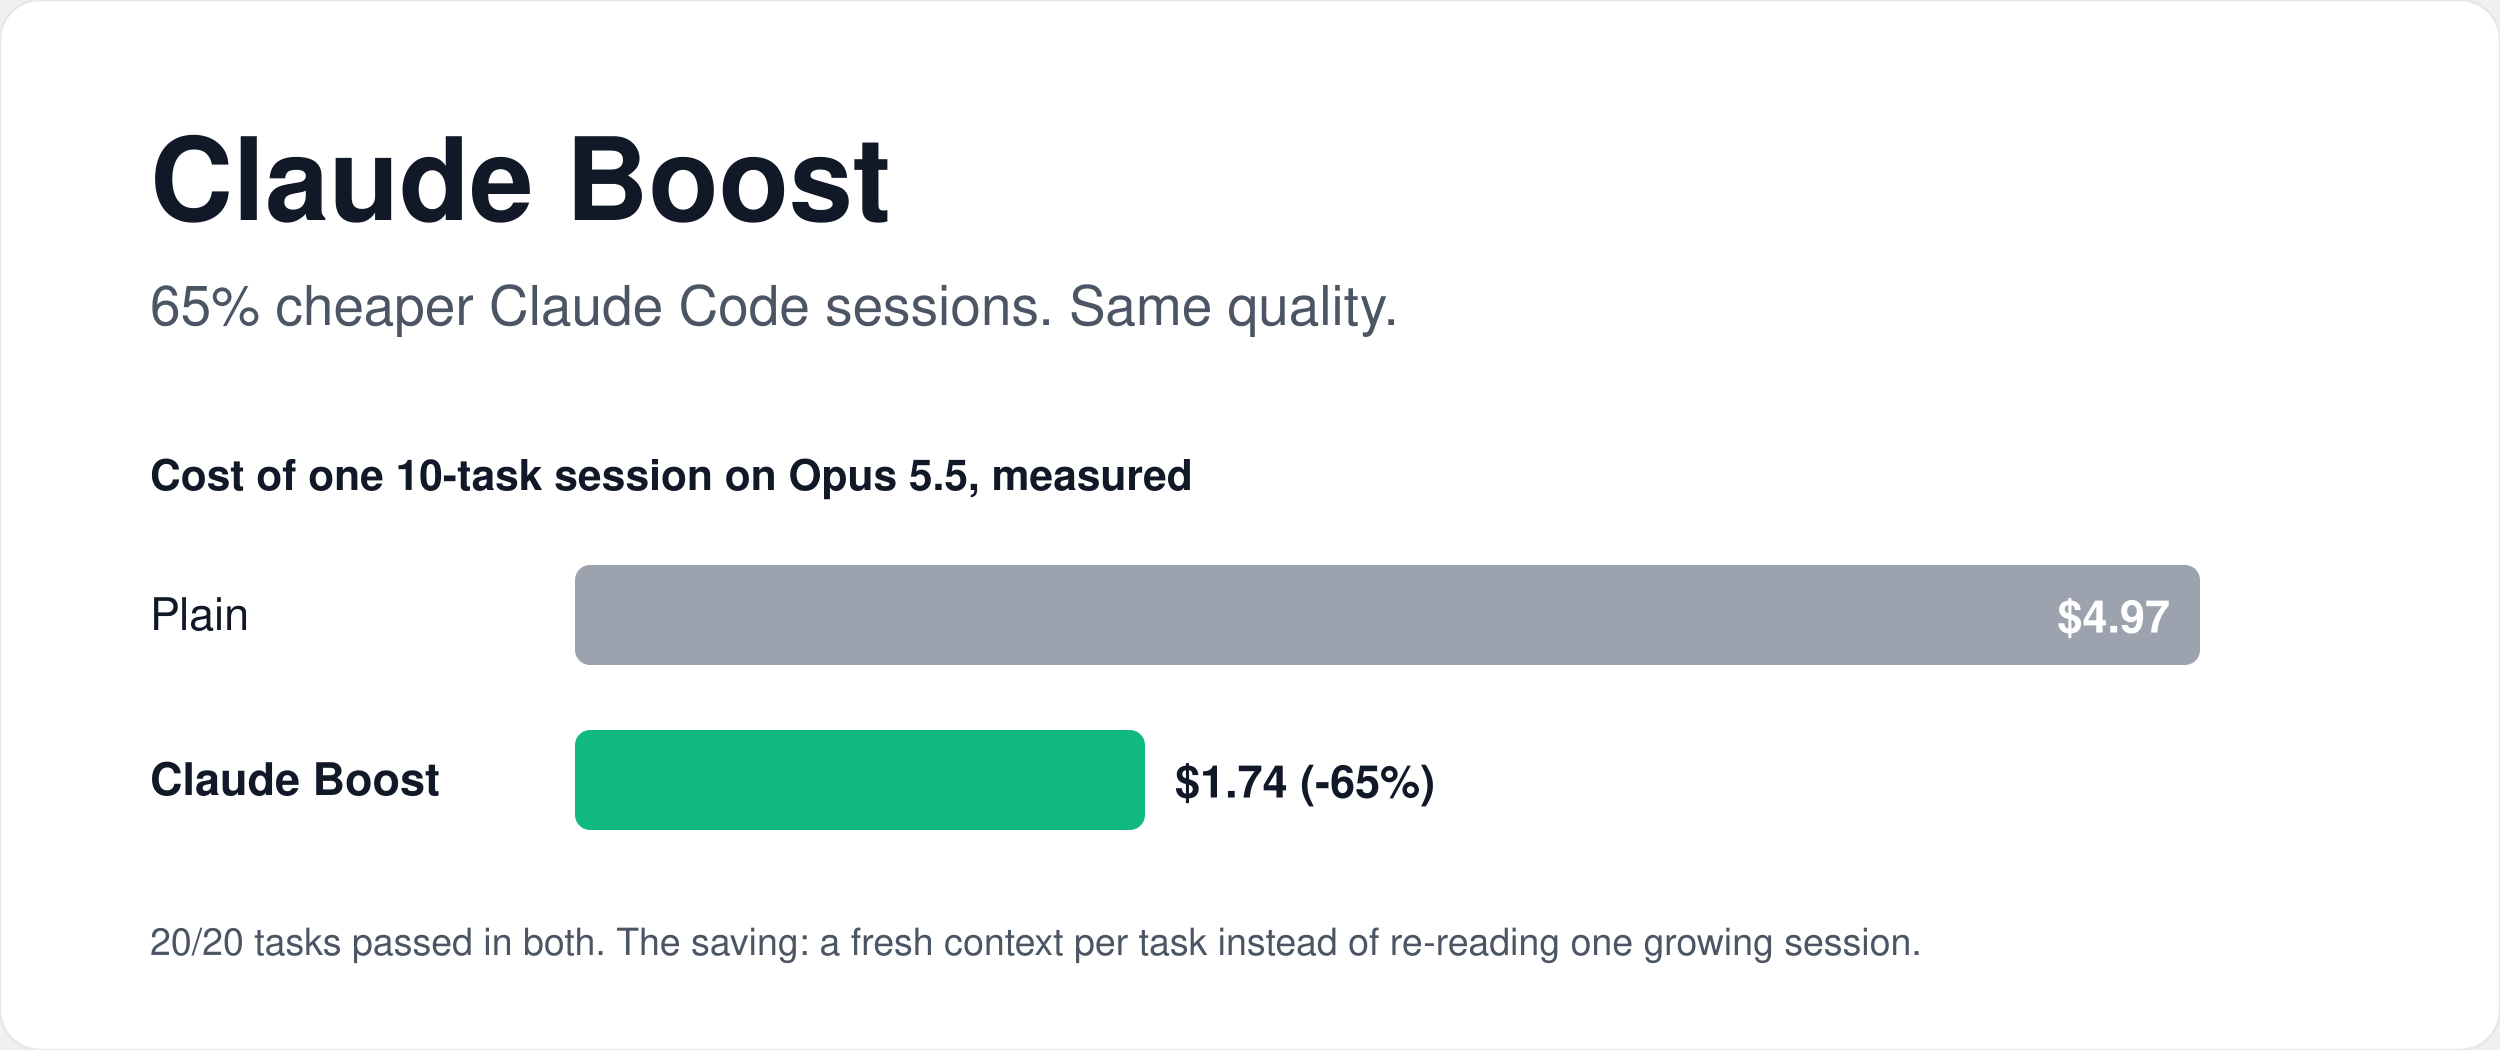
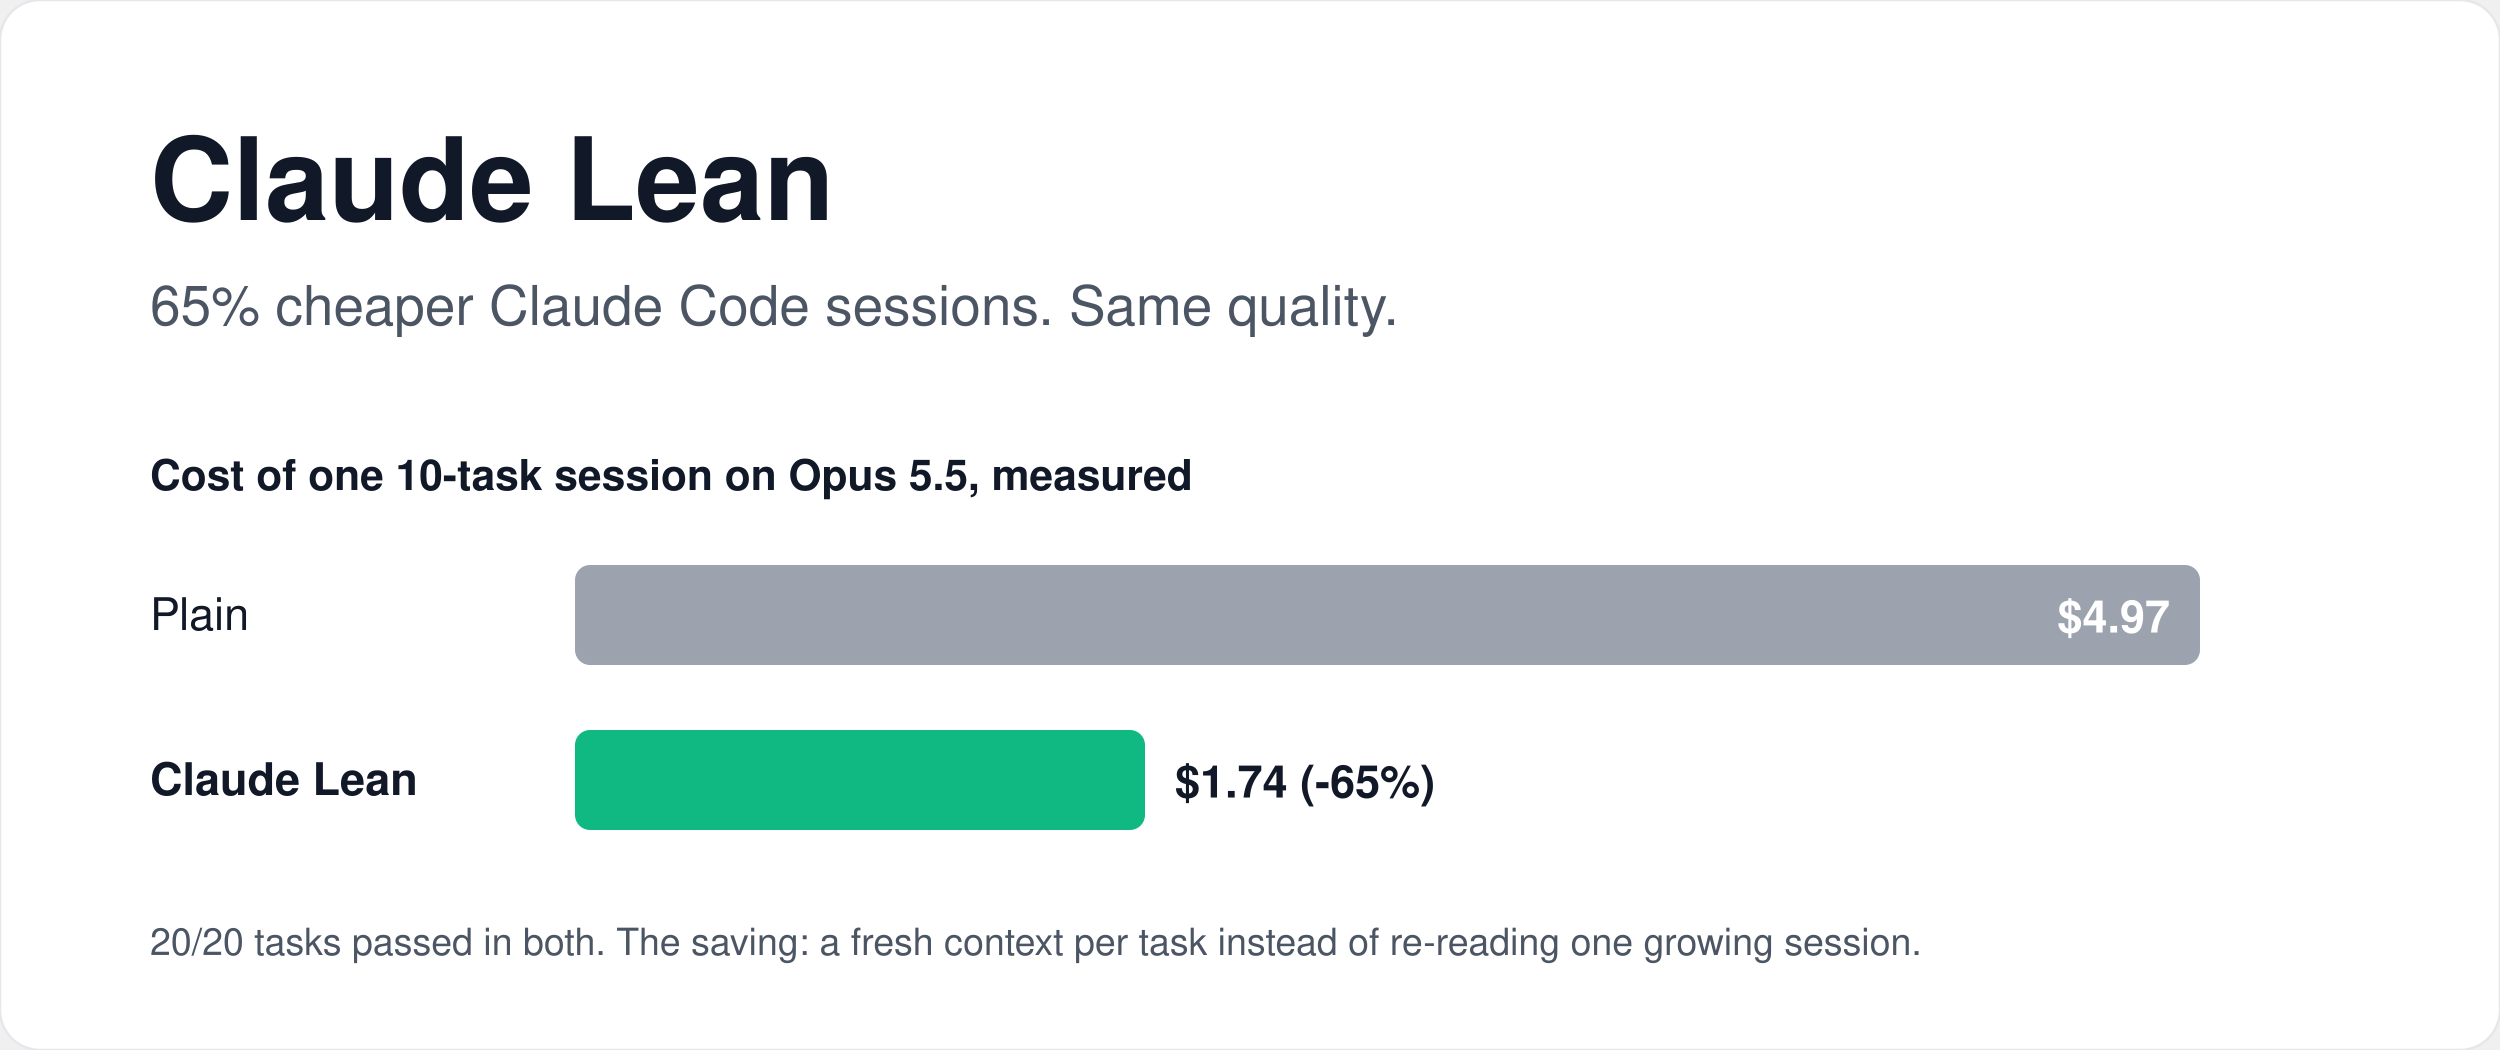
<svg xmlns="http://www.w3.org/2000/svg" width="1000" height="420" viewBox="0 0 1000 420" font-family="-apple-system,Segoe UI,Helvetica,Arial,sans-serif">
  <rect width="1000" height="420" rx="16" fill="#ffffff" stroke="#e5e7eb" />
-   <text x="60" y="88" font-size="46" font-weight="700" fill="#111827">Claude Boost</text>
+   <text x="60" y="88" font-size="46" font-weight="700" fill="#111827">Claude Lean</text>
  <text x="60" y="130" font-size="22" fill="#4b5563">65% cheaper Claude Code sessions. Same quality.</text>
  <text x="60" y="196" font-size="17" font-weight="600" fill="#111827">Cost of one 10-task session on Opus 5.5, measured</text>
  <text x="60" y="252" font-size="18" fill="#111827">Plain</text>
  <rect x="230" y="226" width="650" height="40" rx="6" fill="#9ca3af" />
  <text x="868" y="253" font-size="18" font-weight="700" fill="#ffffff" text-anchor="end">$4.97</text>
-   <text x="60" y="318" font-size="18" font-weight="600" fill="#111827">Claude Boost</text>
+   <text x="60" y="318" font-size="18" font-weight="600" fill="#111827">Claude Lean</text>
  <rect x="230" y="292" width="228" height="40" rx="6" fill="#10b981" />
  <text x="470" y="319" font-size="18" font-weight="700" fill="#111827">$1.74  (-65%)</text>
  <text x="60" y="382" font-size="15" fill="#4b5563">20/20 tasks passed in both. The saving: a fresh context per task instead of re-reading one growing session.</text>
</svg>
